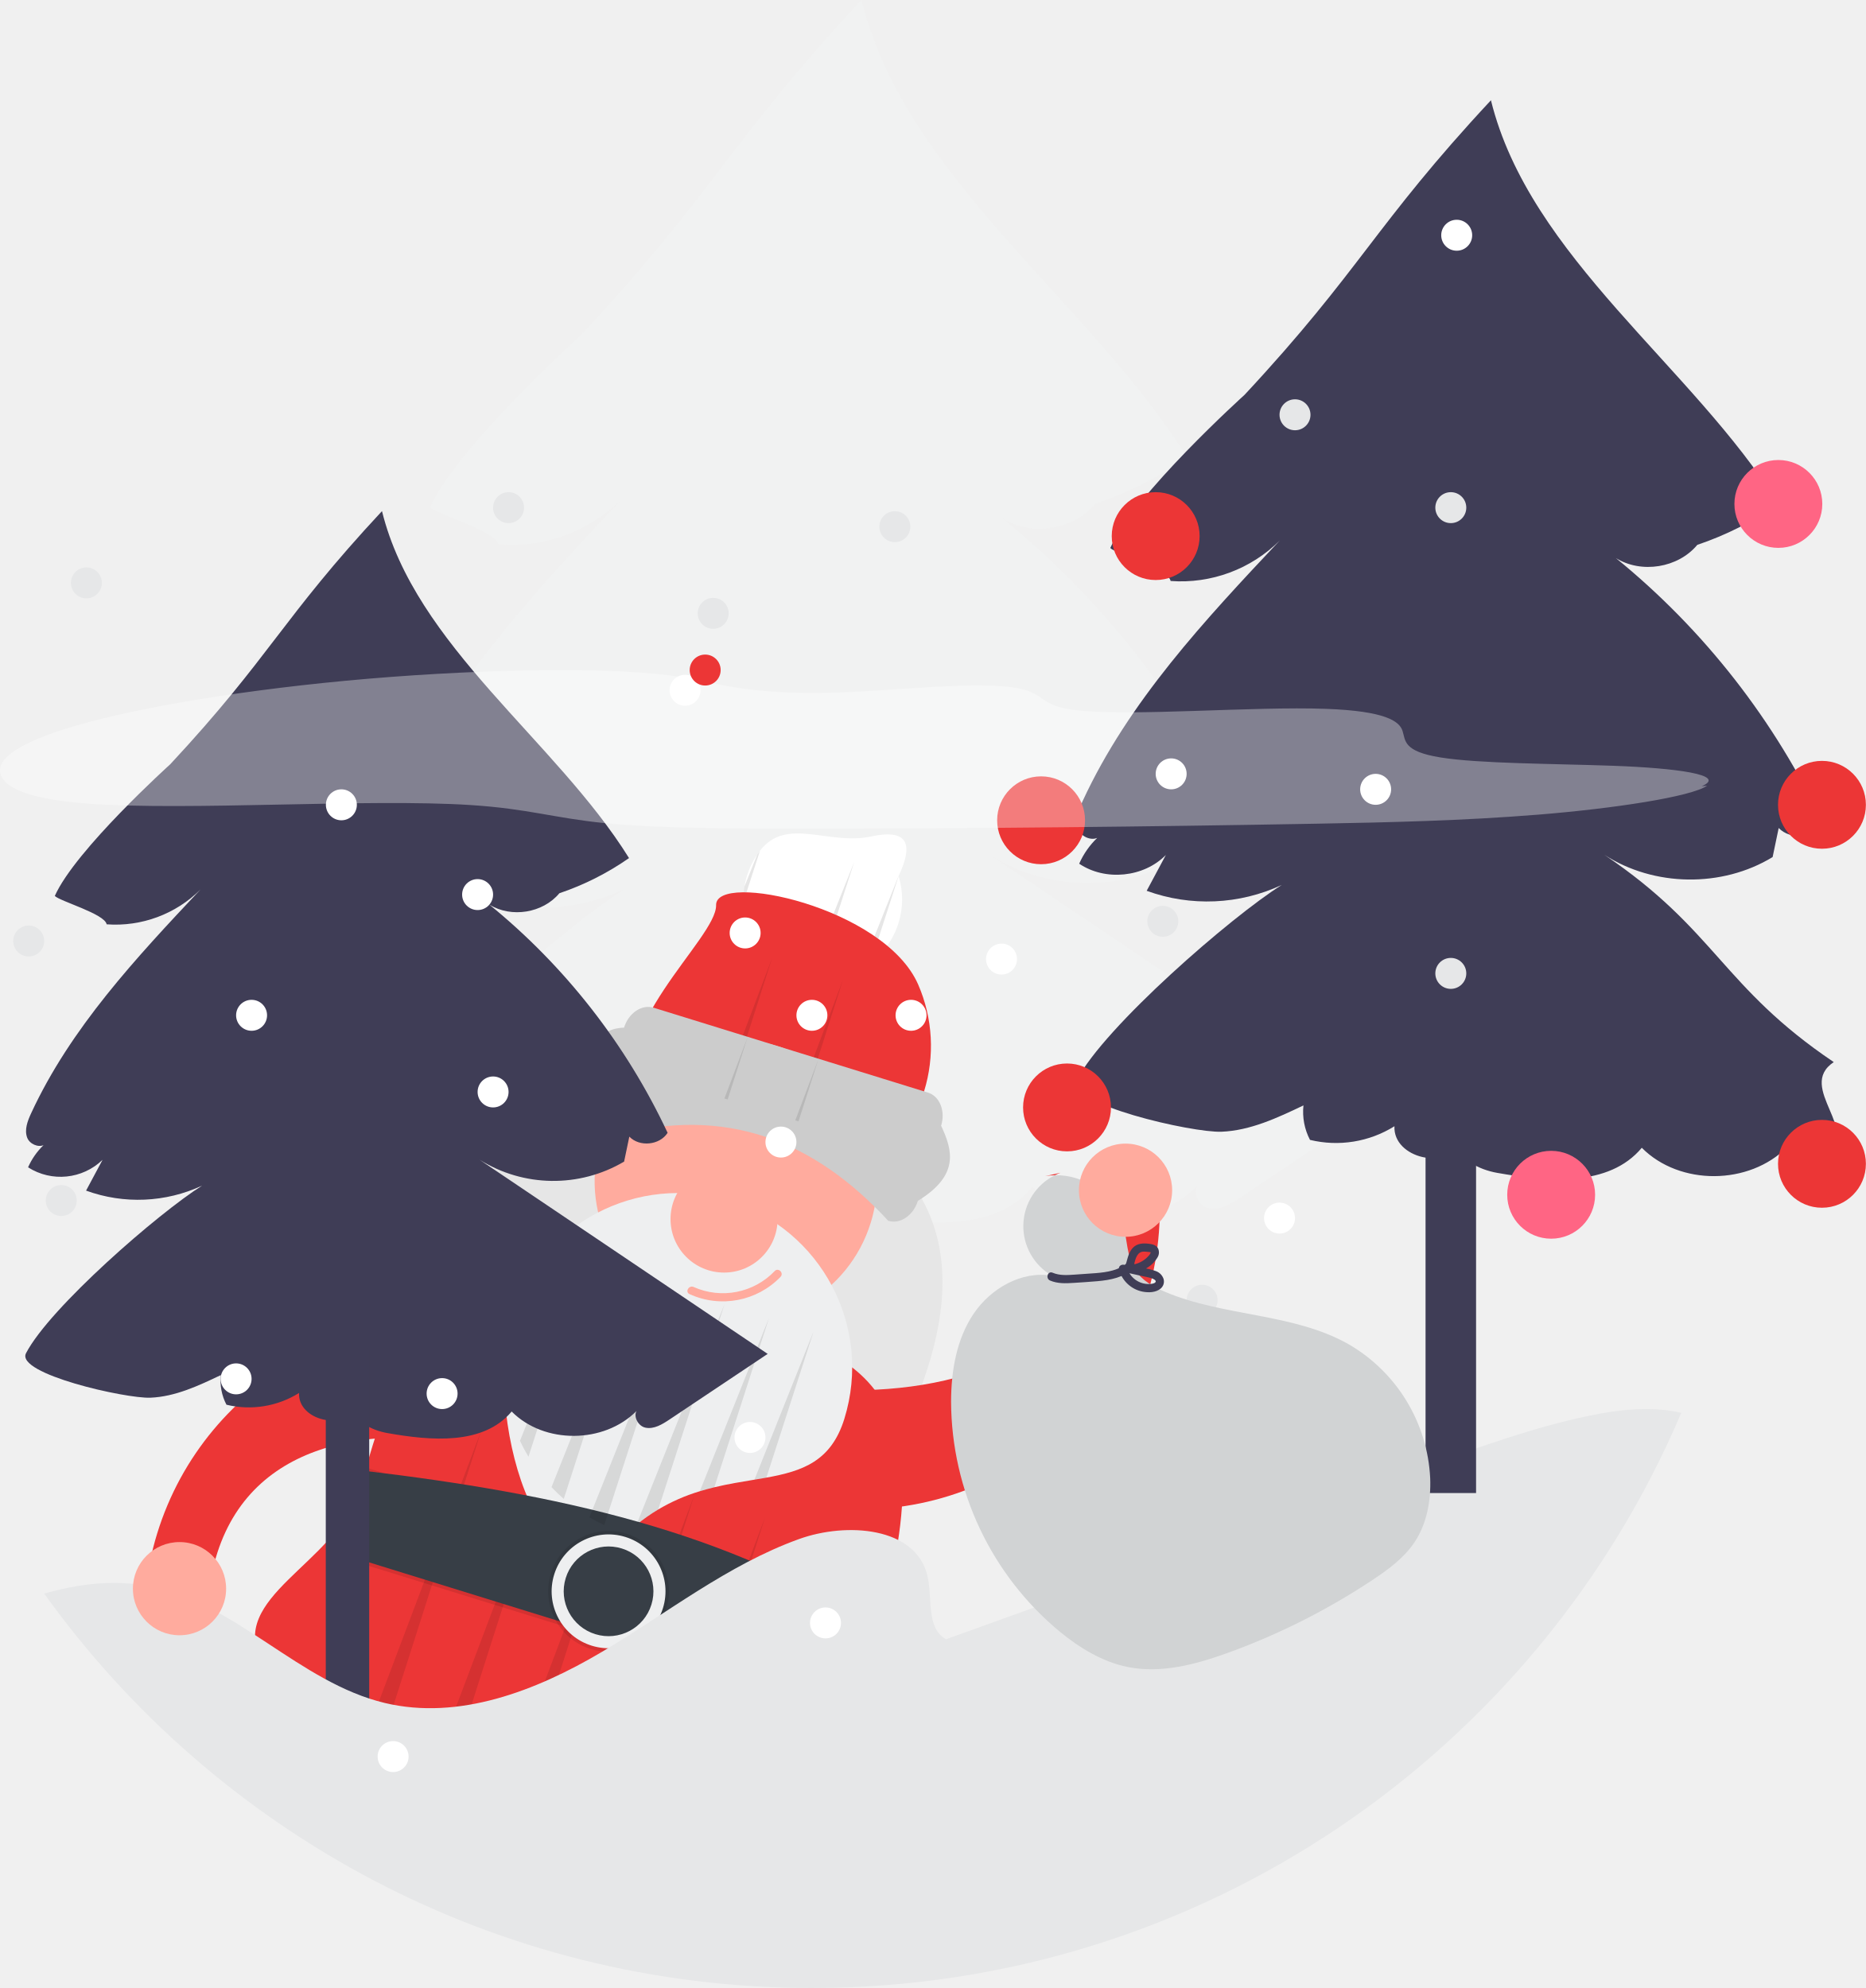
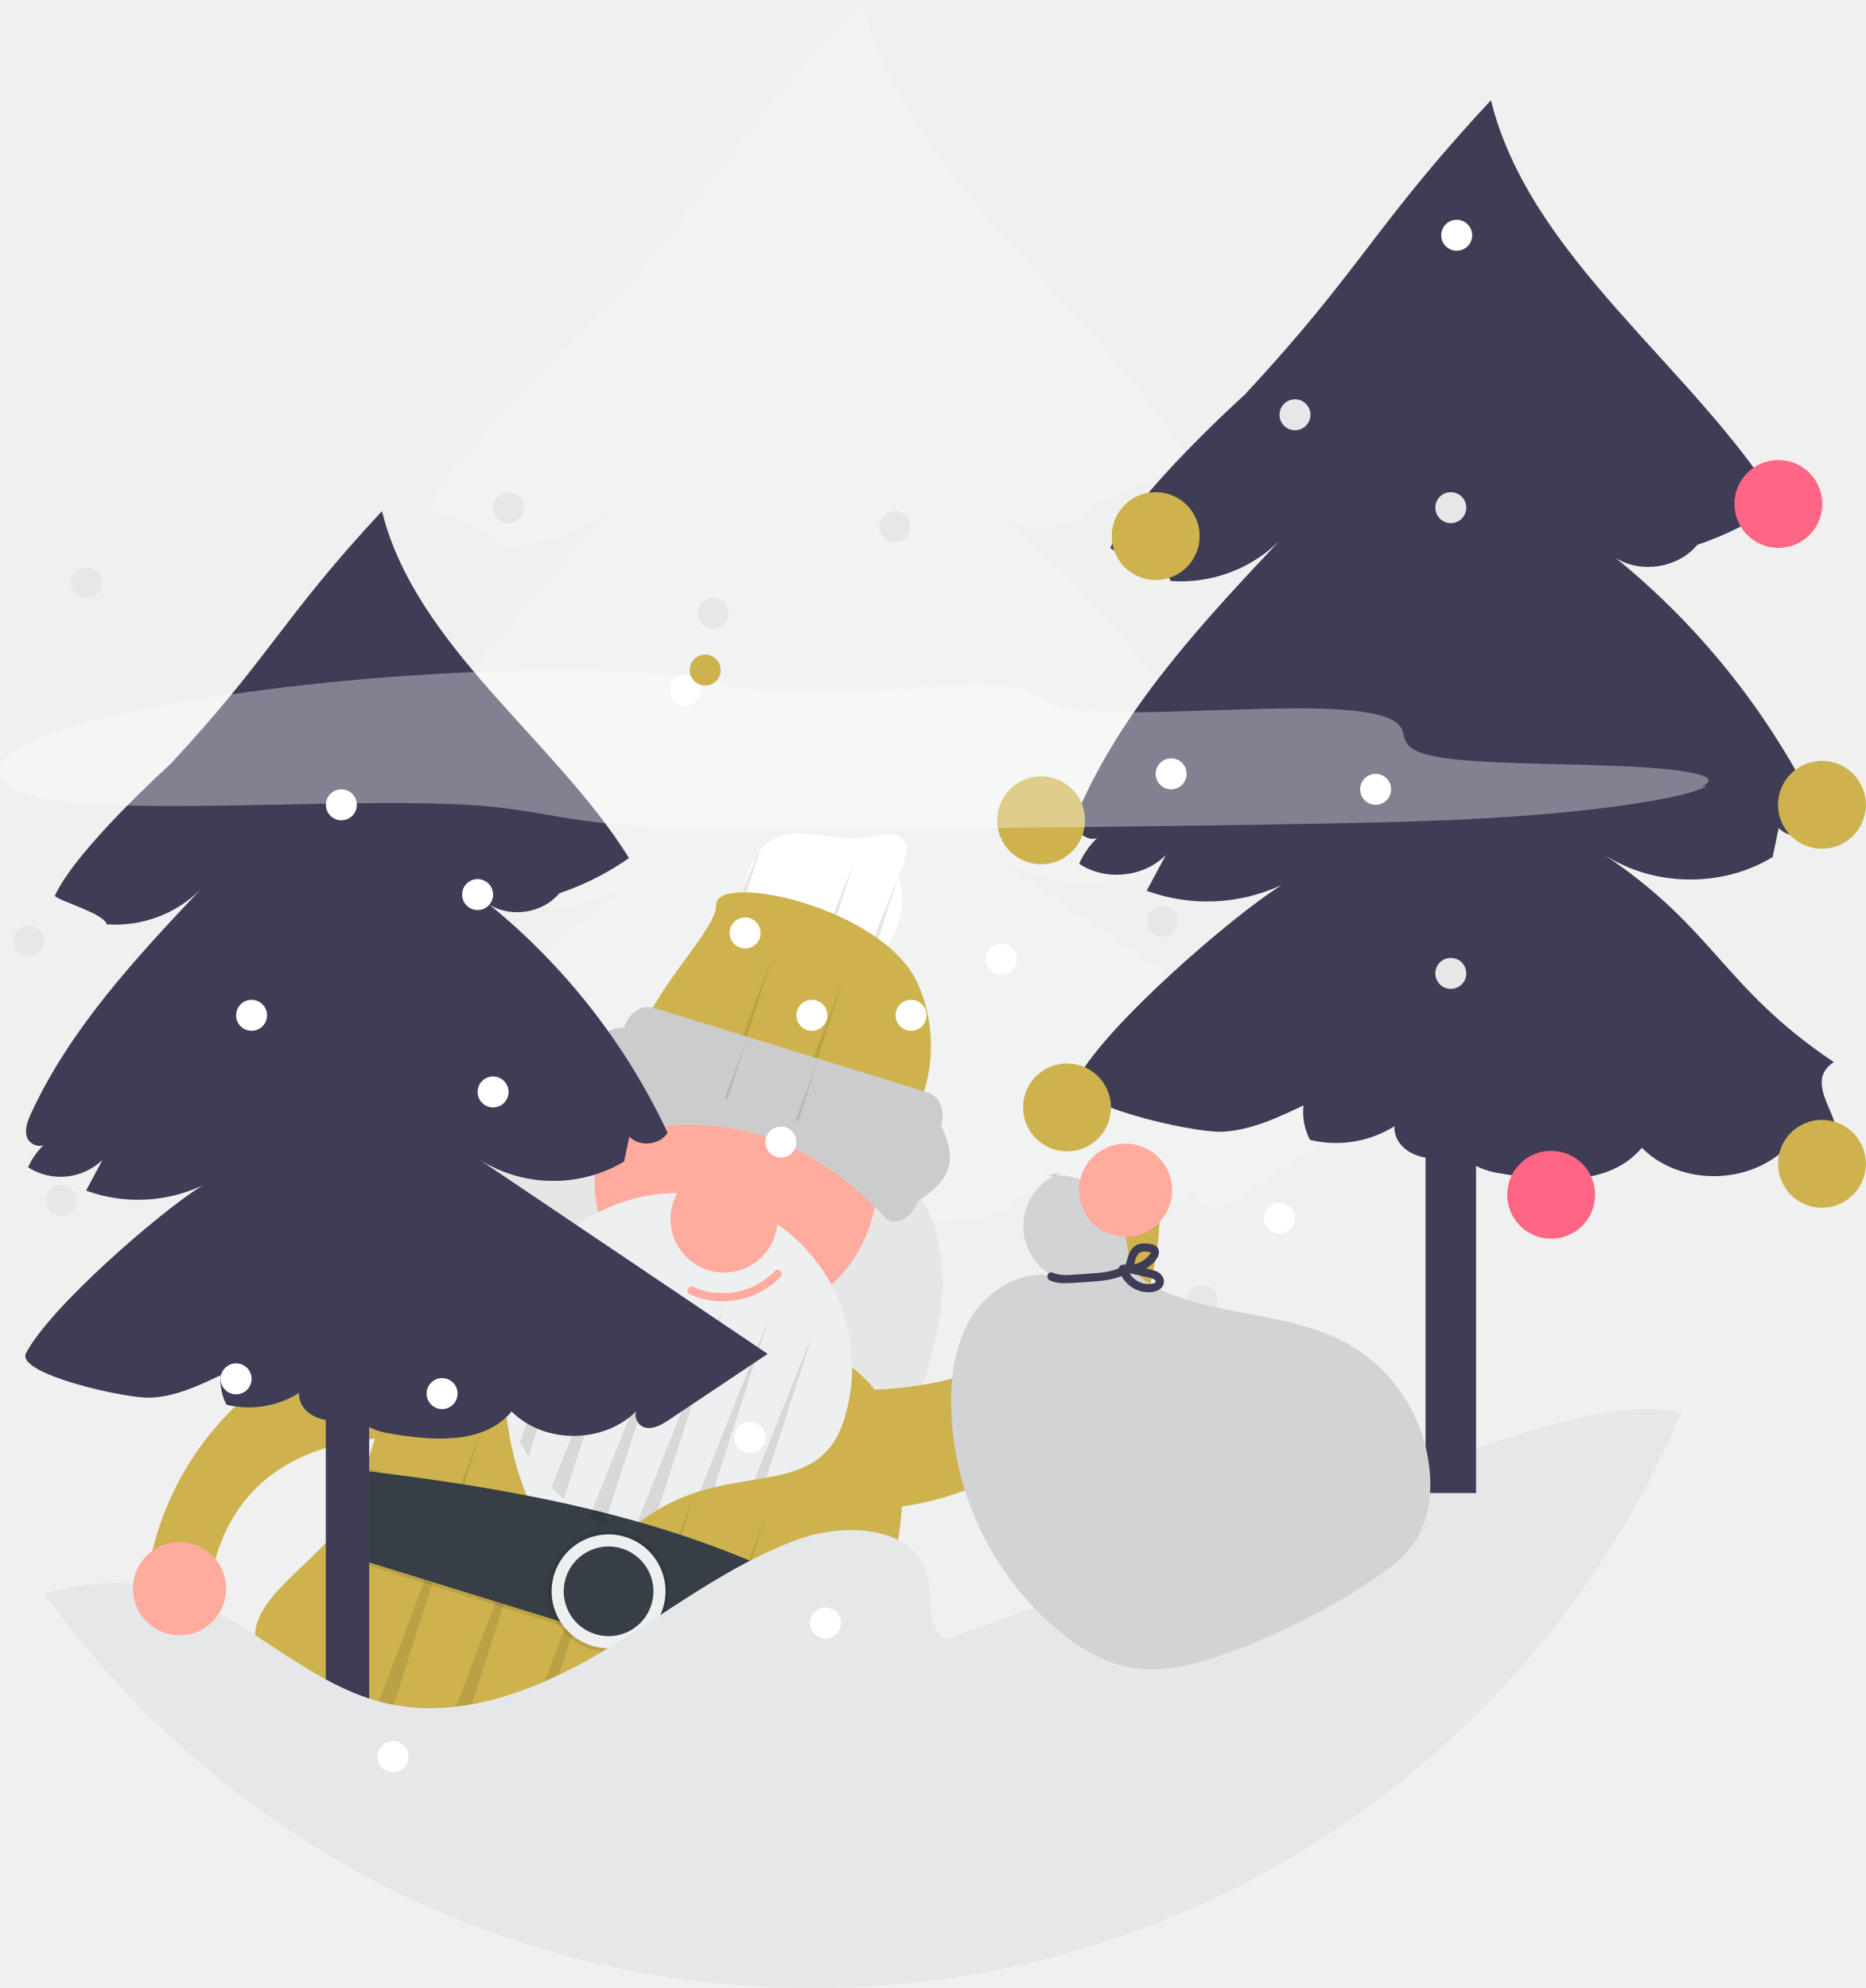
<svg xmlns="http://www.w3.org/2000/svg" data-name="Layer 1" width="680.625" height="725.343" viewBox="0 0 680.625 725.343">
-   <path d="M443.069,571.676l-5.56,43.247c-46.776-9.322-91.351.458-100.674,47.234l-22.556-4.495A109.624,109.624,0,0,1,443.069,571.676Z" transform="translate(-259.6877 -87.32834)" fill="#ec3636" />
+   <path d="M443.069,571.676l-5.56,43.247c-46.776-9.322-91.351.458-100.674,47.234l-22.556-4.495A109.624,109.624,0,0,1,443.069,571.676Z" transform="translate(-259.6877 -87.32834)" fill="#ceb24d" />
  <path d="M620.799,399.263c20.523,13.28,48.672,13.659,69.545.935q1.254-6.005,2.508-12.011c4.921,5.111,14.597,4.146,18.412-1.836a312.832,312.832,0,0,0-85.71-109.764c10.53,6.551,25.735,4.086,33.657-5.455a132.677,132.677,0,0,0,33.502-16.917C657.359,197.413,589.944,152.287,573.92,87.328c-48.207,51.769-53.618,70.001-101.826,121.77,0,0-45.646,41.189-55.499,63.325,2.421,2.543,24.094,8.645,24.927,13.645a57.888,57.888,0,0,0,45.163-16.791c-30.985,32.931-62.5,66.632-81.476,107.674-1.709,3.696-3.332,7.916-1.9,11.728,1.143,3.043,5.243,4.798,7.883,3.589a33.805,33.805,0,0,0-7.457,10.678c10.79,7.293,26.704,5.691,35.823-3.608q-3.965,7.407-7.929,14.814a72.973,72.973,0,0,0,55.82-2.414c-20.936,13.134-73.287,58.671-84.69,80.598-5.166,9.933,47.877,21.907,59.808,21.416,11.931-.491,23.083-5.733,33.858-10.878a25.049,25.049,0,0,0,2.701,14.253A45.579,45.579,0,0,0,534.036,511.483c-.643,13.288,22.26,18.548,27.478,6.31-1.958,7.194,7.562,11.648,14.903,12.951,20.946,3.718,46.223,5.979,59.853-10.355,15.687,15.818,44.435,15.518,60.031-.245-1.535,2.719.814,7.296,4.29,8.017,4.096.85,8.08-1.584,11.558-3.909q23.613-15.786,47.225-31.573Q690.087,445.972,620.799,399.263Z" transform="translate(-259.6877 -87.32834)" fill="#f1f2f2" />
  <rect x="287.208" y="403.58" width="20.875" height="172.217" fill="#f1f2f2" />
  <path d="M587.456,424.032a29.138,29.138,0,0,1-2.558,5.882,28.644,28.644,0,0,1-7.628,8.632,29.8,29.8,0,0,1-3.276,2.127,28.909,28.909,0,0,1-16.45,3.63,25.788,25.788,0,0,1-3.067-.426,26.918,26.918,0,0,1-3.23-.795,28.914,28.914,0,0,1-9.531-5.044,26.721,26.721,0,0,1-2.318-2.068,29.034,29.034,0,0,1-8.532-19.622,27.367,27.367,0,0,1,.077-3.175c.063-.813.163-1.625.3-2.441a29.507,29.507,0,0,1,.911-3.859,28.954,28.954,0,0,1,3.699-7.707c.322-.481.664-.946,1.017-1.408,9.766-12.658,24.977-1.855,40.603-5.236,14.712-3.183,14.853,4.158,9.992,14.429v0A28.813,28.813,0,0,1,587.456,424.032Z" transform="translate(-259.6877 -87.32834)" fill="#fff" />
  <path d="M536.872,397.803l-6.004,18.588a27.369,27.369,0,0,1,.077-3.175c.063-.813.163-1.625.3-2.441l4.625-11.561C536.201,398.721,536.52,398.265,536.872,397.803Z" transform="translate(-259.6877 -87.32834)" opacity="0.1" style="isolation:isolate" />
  <path d="M571.255,401.89l-13.706,42.446a25.788,25.788,0,0,1-3.067-.426Z" transform="translate(-259.6877 -87.32834)" opacity="0.1" style="isolation:isolate" />
  <path d="M587.488,406.914l-.015.048-10.211,31.608a29.8,29.8,0,0,1-3.276,2.127L587.452,406.945Z" transform="translate(-259.6877 -87.32834)" opacity="0.1" style="isolation:isolate" />
-   <path d="M596.76,485.512a55.752,55.752,0,0,1-24.12,31.12c-1.524.931-3.079,1.795-4.677,2.578a55.787,55.787,0,0,1-26.377,5.735c-1.502-.036-3.016-.148-4.521-.326a56.247,56.247,0,0,1-21.539-7.006c-1.302-.733-2.564-1.526-3.787-2.36A55.857,55.857,0,0,1,494.11,495.758c-.803-1.447-1.533-2.945-2.191-4.473-12.352-28.359,29.219-61.356,28.982-73.713s61.361.624,73.713,28.982A56.007,56.007,0,0,1,596.76,485.512Z" transform="translate(-259.6877 -87.32834)" fill="#ec3636" />
+   <path d="M596.76,485.512a55.752,55.752,0,0,1-24.12,31.12c-1.524.931-3.079,1.795-4.677,2.578a55.787,55.787,0,0,1-26.377,5.735c-1.502-.036-3.016-.148-4.521-.326a56.247,56.247,0,0,1-21.539-7.006c-1.302-.733-2.564-1.526-3.787-2.36A55.857,55.857,0,0,1,494.11,495.758c-.803-1.447-1.533-2.945-2.191-4.473-12.352-28.359,29.219-61.356,28.982-73.713s61.361.624,73.713,28.982A56.007,56.007,0,0,1,596.76,485.512Z" transform="translate(-259.6877 -87.32834)" fill="#ceb24d" />
  <path d="M541.354,436.77l-25.855,80.856c-1.302-.733-2.564-1.526-3.787-2.36Z" transform="translate(-259.6877 -87.32834)" opacity="0.1" style="isolation:isolate" />
  <path d="M567.203,444.769l-25.645,80.194c-1.502-.036-3.016-.148-4.521-.326Z" transform="translate(-259.6877 -87.32834)" opacity="0.1" style="isolation:isolate" />
  <path d="M538.599,484.002c49.038,17.63,80.52,46.829,56.818,110.126-17.122,45.725-63.276,72.961-109.091,58.783s-68.526-62.726-56.818-110.126C447.684,469.197,492.63,467.476,538.599,484.002Z" transform="translate(-259.6877 -87.32834)" fill="#e6e6e6" />
-   <path d="M577.497,690.349a97.747,97.747,0,0,1-43.878,55.518q-3.432,2.042-7.045,3.787a98.263,98.263,0,0,1-25.215,8.272q-3.549.66-7.171,1.047a97.403,97.403,0,0,1-21.543-.076q-3.458-.395-6.911-1.045a97.901,97.901,0,0,1-11.032-2.749q-4.256-1.317-8.292-2.975c-2.145-.884-4.247-1.838-6.301-2.845a96.927,96.927,0,0,1-17.616-11.21q-2.744-2.163-5.31-4.527a97.797,97.797,0,0,1-15.705-18.601c-1.341-2.048-45.051-19.209-46.226-21.356-12.884-23.322,26.756-35.827,34.667-61.27q1.317-4.256,2.976-8.297c29.671-106.891,70.519-64.364,119.819-56.457,55.512,8.903,94.986,20.576,66.985,114.267Q578.809,686.091,577.497,690.349Z" transform="translate(-259.6877 -87.32834)" fill="#ec3636" />
+   <path d="M577.497,690.349a97.747,97.747,0,0,1-43.878,55.518q-3.432,2.042-7.045,3.787a98.263,98.263,0,0,1-25.215,8.272q-3.549.66-7.171,1.047a97.403,97.403,0,0,1-21.543-.076q-3.458-.395-6.911-1.045a97.901,97.901,0,0,1-11.032-2.749q-4.256-1.317-8.292-2.975c-2.145-.884-4.247-1.838-6.301-2.845a96.927,96.927,0,0,1-17.616-11.21q-2.744-2.163-5.31-4.527a97.797,97.797,0,0,1-15.705-18.601c-1.341-2.048-45.051-19.209-46.226-21.356-12.884-23.322,26.756-35.827,34.667-61.27q1.317-4.256,2.976-8.297c29.671-106.891,70.519-64.364,119.819-56.457,55.512,8.903,94.986,20.576,66.985,114.267Q578.809,686.091,577.497,690.349Z" transform="translate(-259.6877 -87.32834)" fill="#ceb24d" />
  <path d="M435.406,608.844l-33.914,106.085q-2.012-3.072-3.774-6.293Z" transform="translate(-259.6877 -87.32834)" opacity="0.1" style="isolation:isolate" />
  <path d="M461.255,616.844,422.49,738.079q-2.742-2.168-5.308-4.532Z" transform="translate(-259.6877 -87.32834)" opacity="0.1" style="isolation:isolate" />
  <polygon points="186.717 664.799 227.419 537.505 180.42 661.955 186.717 664.799" opacity="0.1" style="isolation:isolate" />
  <polygon points="212.967 671.551 253.263 545.503 206.056 670.507 212.967 671.551" opacity="0.1" style="isolation:isolate" />
  <path d="M538.797,640.841l-37.431,117.078q-3.549.66-7.171,1.047Z" transform="translate(-259.6877 -87.32834)" opacity="0.1" style="isolation:isolate" />
  <path d="M564.646,648.84l-31.019,97.019q-3.432,2.042-7.045,3.787Z" transform="translate(-259.6877 -87.32834)" opacity="0.1" style="isolation:isolate" />
  <path d="M577.286,533.518a51.507,51.507,0,1,1,2.302-13.882A51.507,51.507,0,0,1,577.286,533.518Z" transform="translate(-259.6877 -87.32834)" fill="#ffab9e" />
  <path d="M498.113,455.005l100.067,30.968c4.306,1.333,6.457,6.746,4.802,12.092,4.208,8.995,6.762,18.025-8.486,27.421-1.654,5.345-6.486,8.598-10.793,7.266-26.811-29.075-59.153-42.302-100.067-30.968-4.306-1.333-6.457-6.746-4.802-12.092-5.064-16.715-3.39-26.964,8.486-27.421C488.974,456.925,493.806,453.672,498.113,455.005Z" transform="translate(-259.6877 -87.32834)" fill="#ccc" />
  <path d="M567.688,604.978c-4.827,15.597-15.323,19.102-28.446,21.484q-2.137.383-4.36.744c-4.652.774-9.567,1.551-14.631,2.774-1.743.424-3.506.894-5.282,1.438a68.24,68.24,0,0,0-15.186,6.665,64.643,64.643,0,0,0-7.941,5.599l-.008.008c-1.222,1.004-2.434,2.063-3.648,3.211C455.614,677.662,435.886,600.932,446.263,567.401a63.553,63.553,0,0,1,121.425,37.577Z" transform="translate(-259.6877 -87.32834)" fill="#eeeff0" />
  <path d="M577.868,689.15a98.227,98.227,0,0,1-9.204,20.859L386.155,653.528a98.227,98.227,0,0,1,4.188-22.412q1.317-4.256,2.978-8.302l186.785,57.804Q579.182,684.888,577.868,689.15Z" transform="translate(-259.6877 -87.32834)" opacity="0.1" style="isolation:isolate" />
  <path d="M577.124,691.553a98.304,98.304,0,0,1-9.205,20.864L385.41,655.936a98.302,98.302,0,0,1,4.189-22.416q1.317-4.256,2.978-8.302l186.785,57.804Q578.438,687.29,577.124,691.553Z" transform="translate(-259.6877 -87.32834)" opacity="0.1" style="isolation:isolate" />
  <path d="M577.497,690.349a98.267,98.267,0,0,1-9.205,20.864L385.782,654.732a98.268,98.268,0,0,1,4.189-22.416q1.317-4.256,2.976-8.297c68.458,8.143,133.816,21.85,186.785,57.804Q578.809,686.091,577.497,690.349Z" transform="translate(-259.6877 -87.32834)" fill="#373e46" />
  <circle cx="481.676" cy="667.94" r="22.023" transform="translate(-558.4966 843.2895) rotate(-72.80428)" opacity="0.1" style="isolation:isolate" />
  <circle cx="481.676" cy="667.94" r="20.763" transform="translate(-558.4965 843.2896) rotate(-72.80429)" fill="#eeeff0" />
  <circle cx="481.676" cy="667.94" r="16.362" transform="translate(-558.4966 843.2895) rotate(-72.80428)" fill="#373e46" />
  <path d="M475.296,548.061l-22.848,70.768a63.613,63.613,0,0,1-3.083-5.801Z" transform="translate(-259.6877 -87.32834)" opacity="0.1" style="isolation:isolate" />
  <path d="M491.524,553.083,465.333,634.213a58.402,58.402,0,0,1-4.474-4.285Z" transform="translate(-259.6877 -87.32834)" opacity="0.1" style="isolation:isolate" />
  <path d="M507.757,558.107l-27.662,85.663a60.277,60.277,0,0,1-5.403-2.839Z" transform="translate(-259.6877 -87.32834)" opacity="0.1" style="isolation:isolate" />
  <path d="M523.984,563.129l-24.202,74.956a64.643,64.643,0,0,0-7.941,5.599Z" transform="translate(-259.6877 -87.32834)" opacity="0.1" style="isolation:isolate" />
  <path d="M540.217,568.152,520.25,629.982c-1.743.424-3.506.894-5.282,1.438Z" transform="translate(-259.6877 -87.32834)" opacity="0.1" style="isolation:isolate" />
  <path d="M556.445,573.174l-17.203,53.288q-2.137.383-4.36.744Z" transform="translate(-259.6877 -87.32834)" opacity="0.1" style="isolation:isolate" />
  <polygon points="265.429 401.149 272.712 378.377 264.249 400.784 265.429 401.149" opacity="0.1" style="isolation:isolate" />
  <polygon points="298.556 386.375 291.273 409.147 290.093 408.782 298.556 386.375" opacity="0.1" style="isolation:isolate" />
  <circle cx="264.116" cy="444.787" r="19.526" fill="#ffab9e" />
  <path d="M434.587,510.442a50.734,50.734,0,0,0,52.757.71q.951-4.556,1.903-9.112c3.733,3.877,11.073,3.146,13.967-1.392a237.314,237.314,0,0,0-65.019-83.267c7.988,4.97,19.523,3.1,25.532-4.138a100.649,100.649,0,0,0,25.414-12.833c-26.82-43.09-77.961-77.322-90.116-126.6-36.57,39.272-40.675,53.103-77.245,92.374,0,0-34.627,31.246-42.101,48.039,1.836,1.929,18.278,6.558,18.91,10.351a43.914,43.914,0,0,0,34.261-12.738c-23.506,24.981-47.412,50.547-61.807,81.681-1.296,2.804-2.527,6.005-1.441,8.897.867,2.309,3.977,3.64,5.98,2.722a25.645,25.645,0,0,0-5.657,8.1,22.029,22.029,0,0,0,27.175-2.737q-3.007,5.619-6.015,11.238a55.358,55.358,0,0,0,42.345-1.831c-15.882,9.964-55.595,44.508-64.246,61.142-3.919,7.535,36.32,16.619,45.371,16.246,9.051-.372,17.511-4.349,25.685-8.252a19.002,19.002,0,0,0,2.049,10.812,34.577,34.577,0,0,0,26.482-4.281c-.488,10.081,16.886,14.07,20.845,4.787-1.485,5.457,5.736,8.836,11.305,9.825,15.89,2.821,35.065,4.536,45.404-7.855,11.9,12,33.708,11.772,45.54-.186-1.164,2.063.618,5.535,3.254,6.082,3.107.645,6.13-1.202,8.768-2.965q17.912-11.975,35.825-23.951Q487.149,545.875,434.587,510.442Z" transform="translate(-259.6877 -87.32834)" fill="#3f3d56" />
  <rect x="118.836" y="492.635" width="15.836" height="130.644" fill="#3f3d56" />
  <path d="M872.966,602.812c-52.39,123.35-174.65,209.86-317.12,209.86-115.4,0-217.55-56.76-280.04-143.9,12.68-3.59,25.47-5.21,38.6-2.65,31.49,6.15,54.46,35.11,85.67,42.56,26.98,6.44,55.12-4.42,78.99-18.54,23.88-14.13,45.98-31.86,72.08-41.27,17.31-6.24,42.6-4.51,46.84,13.4,1.93,8.17-.58,19.17,6.82,23.15q87.975-31.725,175.95-63.46c19.01-6.85,38.09-13.73,57.86-17.94C849.856,601.632,861.986,600.262,872.966,602.812Z" transform="translate(-259.6877 -87.32834)" fill="#e6e7e8" />
  <path d="M844.912,399.21c18.113,11.721,42.955,12.055,61.377.826q1.107-5.3,2.213-10.6c4.343,4.511,12.883,3.659,16.25-1.62a276.09,276.09,0,0,0-75.643-96.873c9.293,5.782,22.713,3.606,29.704-4.815a117.095,117.095,0,0,0,29.567-14.93c-31.202-50.131-90.699-89.956-104.841-147.286-42.545,45.688-47.321,61.779-89.866,107.468,0,0-40.285,36.352-48.981,55.888,2.136,2.244,21.264,7.63,21.999,12.042A51.089,51.089,0,0,0,726.55,284.49c-27.346,29.063-55.159,58.806-71.906,95.028-1.508,3.262-2.94,6.986-1.677,10.35,1.009,2.686,4.627,4.234,6.958,3.167a29.835,29.835,0,0,0-6.581,9.424c9.523,6.437,23.567,5.022,31.616-3.184q-3.499,6.537-6.998,13.074a64.403,64.403,0,0,0,49.264-2.131c-18.477,11.592-64.679,51.78-74.743,71.132-4.559,8.767,42.254,19.334,52.784,18.901,10.529-.433,20.372-5.06,29.882-9.601a22.107,22.107,0,0,0,2.384,12.579,40.226,40.226,0,0,0,30.809-4.981c-.568,11.728,19.645,16.369,24.251,5.569-1.728,6.349,6.674,10.28,13.152,11.43,18.486,3.281,40.794,5.277,52.823-9.139,13.845,13.96,39.216,13.695,52.981-.216-1.355,2.4.719,6.439,3.786,7.075,3.615.75,7.131-1.398,10.2-3.45,13.893-9.288-10.84-25.386,3.052-34.674C887.819,447.364,885.678,426.691,844.912,399.21Z" transform="translate(-259.6877 -87.32834)" fill="#3f3d56" />
  <rect x="520.001" y="392.763" width="18.423" height="151.99" fill="#3f3d56" />
  <circle cx="31.514" cy="212.67" r="5.647" fill="#e6e7e8" />
  <circle cx="10.471" cy="343.337" r="5.647" fill="#e6e7e8" />
  <circle cx="22.346" cy="438.025" r="5.647" fill="#e6e7e8" />
  <circle cx="472.38" cy="151.337" r="5.647" fill="#e6e7e8" />
  <circle cx="91.769" cy="370.443" r="5.647" fill="#fff" />
  <circle cx="179.863" cy="398.41" r="5.647" fill="#fff" />
  <circle cx="501.794" cy="287.996" r="5.647" fill="#fff" />
  <circle cx="529.212" cy="185.22" r="5.647" fill="#e6e7e8" />
  <circle cx="427.204" cy="282.349" r="5.647" fill="#fff" />
  <circle cx="174.216" cy="326.396" r="5.647" fill="#fff" />
  <circle cx="185.51" cy="185.22" r="5.647" fill="#e6e7e8" />
  <circle cx="326.412" cy="192.16" r="5.647" fill="#e6e7e8" />
  <circle cx="365.322" cy="349.937" r="5.647" fill="#fff" />
  <circle cx="424.158" cy="336.149" r="5.647" fill="#e6e7e8" />
  <circle cx="466.733" cy="444.434" r="5.647" fill="#fff" />
  <circle cx="438.498" cy="474.405" r="5.647" fill="#e6e7e8" />
  <circle cx="296.158" cy="370.443" r="5.647" fill="#fff" />
  <circle cx="529.212" cy="355.153" r="5.647" fill="#e6e7e8" />
-   <circle cx="664.596" cy="424.628" r="16.029" fill="#ec3636" />
+   <circle cx="664.596" cy="424.628" r="16.029" fill="#ceb24d" />
  <circle cx="565.82" cy="435.923" r="16.029" fill="#ff6584" />
-   <circle cx="389.218" cy="404.057" r="16.029" fill="#ec3636" />
-   <circle cx="379.763" cy="299.29" r="16.029" fill="#ec3636" />
-   <circle cx="664.596" cy="293.643" r="16.029" fill="#ec3636" />
+   <circle cx="389.218" cy="404.057" r="16.029" fill="#ceb24d" />
+   <circle cx="379.763" cy="299.29" r="16.029" fill="#ceb24d" />
+   <circle cx="664.596" cy="293.643" r="16.029" fill="#ceb24d" />
  <circle cx="648.692" cy="183.869" r="16.029" fill="#ff6584" />
  <circle cx="86.122" cy="503.093" r="5.647" fill="#fff" />
  <circle cx="161.265" cy="508.468" r="5.647" fill="#fff" />
  <circle cx="273.57" cy="524.473" r="5.647" fill="#fff" />
  <circle cx="249.886" cy="251.855" r="5.647" fill="#fff" />
  <circle cx="260.149" cy="223.783" r="5.647" fill="#e6e7e8" />
  <circle cx="124.522" cy="293.643" r="5.647" fill="#fff" />
  <g opacity="0.35">
    <path d="M880.428,374.194c9.642-4.204-9.912-6.651-32.096-7.456s-49.021-.76-63.198-3.049c-13.711-2.213-12.701-6.149-13.854-9.715s-6.424-7.222-27.819-8.015c-26.661-.988-70.626,2.814-90.752.532-18.781-2.13-7.617-8.812-35.003-9.068-15.638-.146-35.785,2.057-53.186,2.588-16.336.499-28.422-.534-36.904-1.924s-14.389-3.151-23.934-4.379c-25.061-3.222-74.091-2.139-117.853,1.991s-81.273,10.898-102.429,17.602-27,13.304-22.072,18.901c3.147,3.574,11.199,6.916,30.732,8.352,36.536,2.686,101.584-1.938,139.337.506,21.042,1.362,30.376,4.739,48.838,6.587,19.834,1.985,48.869,2.091,77.397,2.043,59.397-.098,120.314-.708,182.43-1.827,25.945-.467,53.13-1.075,80.738-3.303s55.766-6.526,61.591-10.555" transform="translate(-259.6877 -87.32834)" fill="#fff" />
  </g>
-   <circle cx="421.557" cy="195.601" r="16.029" fill="#ec3636" />
+   <circle cx="421.557" cy="195.601" r="16.029" fill="#ceb24d" />
  <circle cx="271.805" cy="340.396" r="5.647" fill="#fff" />
  <circle cx="531.362" cy="85.831" r="5.647" fill="#fff" />
  <circle cx="284.864" cy="416.697" r="5.647" fill="#fff" />
  <circle cx="392.482" cy="508.74" r="5.647" fill="#fff" />
  <circle cx="438.498" cy="589.795" r="5.647" fill="#fff" />
  <circle cx="301.117" cy="592.138" r="5.647" fill="#fff" />
  <circle cx="143.394" cy="640.906" r="5.647" fill="#fff" />
  <circle cx="332.322" cy="370.443" r="5.647" fill="#fff" />
-   <circle cx="257.227" cy="244.475" r="5.647" fill="#ec3636" />
-   <path d="M573.251,638.09l-3-43.5c47.696,0,89.5-18.304,89.5-66h23A109.624,109.624,0,0,1,573.251,638.09Z" transform="translate(-259.6877 -87.32834)" fill="#ec3636" />
-   <path d="M640.963,516.464a22.095,22.095,0,0,1,3.509-.341,19.37,19.37,0,0,1,2.008-.9Z" transform="translate(-259.6877 -87.32834)" fill="#ec3636" />
+   <circle cx="257.227" cy="244.475" r="5.647" fill="#ceb24d" />
+   <path d="M573.251,638.09l-3-43.5c47.696,0,89.5-18.304,89.5-66h23A109.624,109.624,0,0,1,573.251,638.09Z" transform="translate(-259.6877 -87.32834)" fill="#ceb24d" />
+   <path d="M640.963,516.464a22.095,22.095,0,0,1,3.509-.341,19.37,19.37,0,0,1,2.008-.9Z" transform="translate(-259.6877 -87.32834)" fill="#ceb24d" />
  <path d="M781.382,626.664a59.855,59.855,0,0,0-29.839-48.925c-20.287-11.436-45.504-9.976-66.932-19.097-4.174-1.777-8.356-4.105-10.815-7.917-3.163-4.903-2.863-11.202-4.486-16.807-3.056-10.552-13.949-18.074-24.839-17.794a20.786,20.786,0,0,0-.999,36.667c-11.047-1.91-22.363,4.562-28.629,13.858-6.266,9.296-8.204,20.889-8.233,32.1a109.653,109.653,0,0,0,39.601,83.868c7.292,5.968,15.584,11.064,24.821,12.928,12.237,2.47,24.869-.929,36.606-5.183a248.599,248.599,0,0,0,52.665-26.541c5.785-3.839,11.536-8.05,15.382-13.829C780.193,643.217,781.69,634.795,781.382,626.664Z" transform="translate(-259.6877 -87.32834)" fill="#d1d3d4" />
  <path d="M642.728,554.546c2.732,1.16,5.681,1.056,8.583.86,2.904-.197,5.814-.363,8.714-.624,4.694-.422,9.549-1.326,13.096-4.677,1.405-1.327-.607-3.553-2.012-2.226-3.14,2.966-7.583,3.631-11.727,3.969-2.567.209-5.14.365-7.709.542-2.723.188-5.469.387-8.038-.704-1.776-.754-2.671,2.111-.906,2.86Z" transform="translate(-259.6877 -87.32834)" fill="#3f3d56" />
  <path d="M672.701,550.918c.851-1.935.808-4.513,2.271-6.141a2.584,2.584,0,0,1,2.011-.786,11.965,11.965,0,0,1,1.434.104,3.314,3.314,0,0,1,1.045.17c.039.023.002-.037-.009-.053-.019-.029-.061.269-.081.316a4.063,4.063,0,0,1-.68.979,9.605,9.605,0,0,1-1.943,1.703,9.835,9.835,0,0,1-4.996,1.642,1.512,1.512,0,0,0-1.521,1.244,1.485,1.485,0,0,0,1.012,1.685l4.357.976c1.408.316,2.872.549,4.247.991.5.16,1.782.736,1.323,1.399-.392.565-1.644.647-2.214.67a8.186,8.186,0,0,1-8.159-5.938c-.465-1.871-3.394-1.22-2.927.661a11.166,11.166,0,0,0,8.622,8.063c2.133.407,4.768.356,6.526-1.095a3.36,3.36,0,0,0,1.122-3.484,4.543,4.543,0,0,0-2.67-2.861,23.543,23.543,0,0,0-4.42-1.144l-4.902-1.098-.51,2.929a12.999,12.999,0,0,0,5.861-1.599,10.938,10.938,0,0,0,4.433-4.177,3.485,3.485,0,0,0,.212-3.179c-.608-1.221-1.939-1.568-3.177-1.741-2.14-.3-4.46-.237-6.045,1.452-1.961,2.09-1.98,4.906-3.08,7.407a1.51,1.51,0,0,0,.977,1.883,1.534,1.534,0,0,0,1.883-.977Z" transform="translate(-259.6877 -87.32834)" fill="#3f3d56" />
  <circle cx="410.563" cy="434.261" r="17" fill="#ffab9e" />
  <path d="M511.21,559.496a29.221,29.221,0,0,0,33.191-6.294c1.335-1.395-.784-3.52-2.121-2.121A26.146,26.146,0,0,1,512.724,556.906c-1.745-.791-3.272,1.794-1.514,2.59Z" transform="translate(-259.6877 -87.32834)" fill="#ffab9e" />
  <circle cx="65.482" cy="579.642" r="17" fill="#ffab9e" />
</svg>
